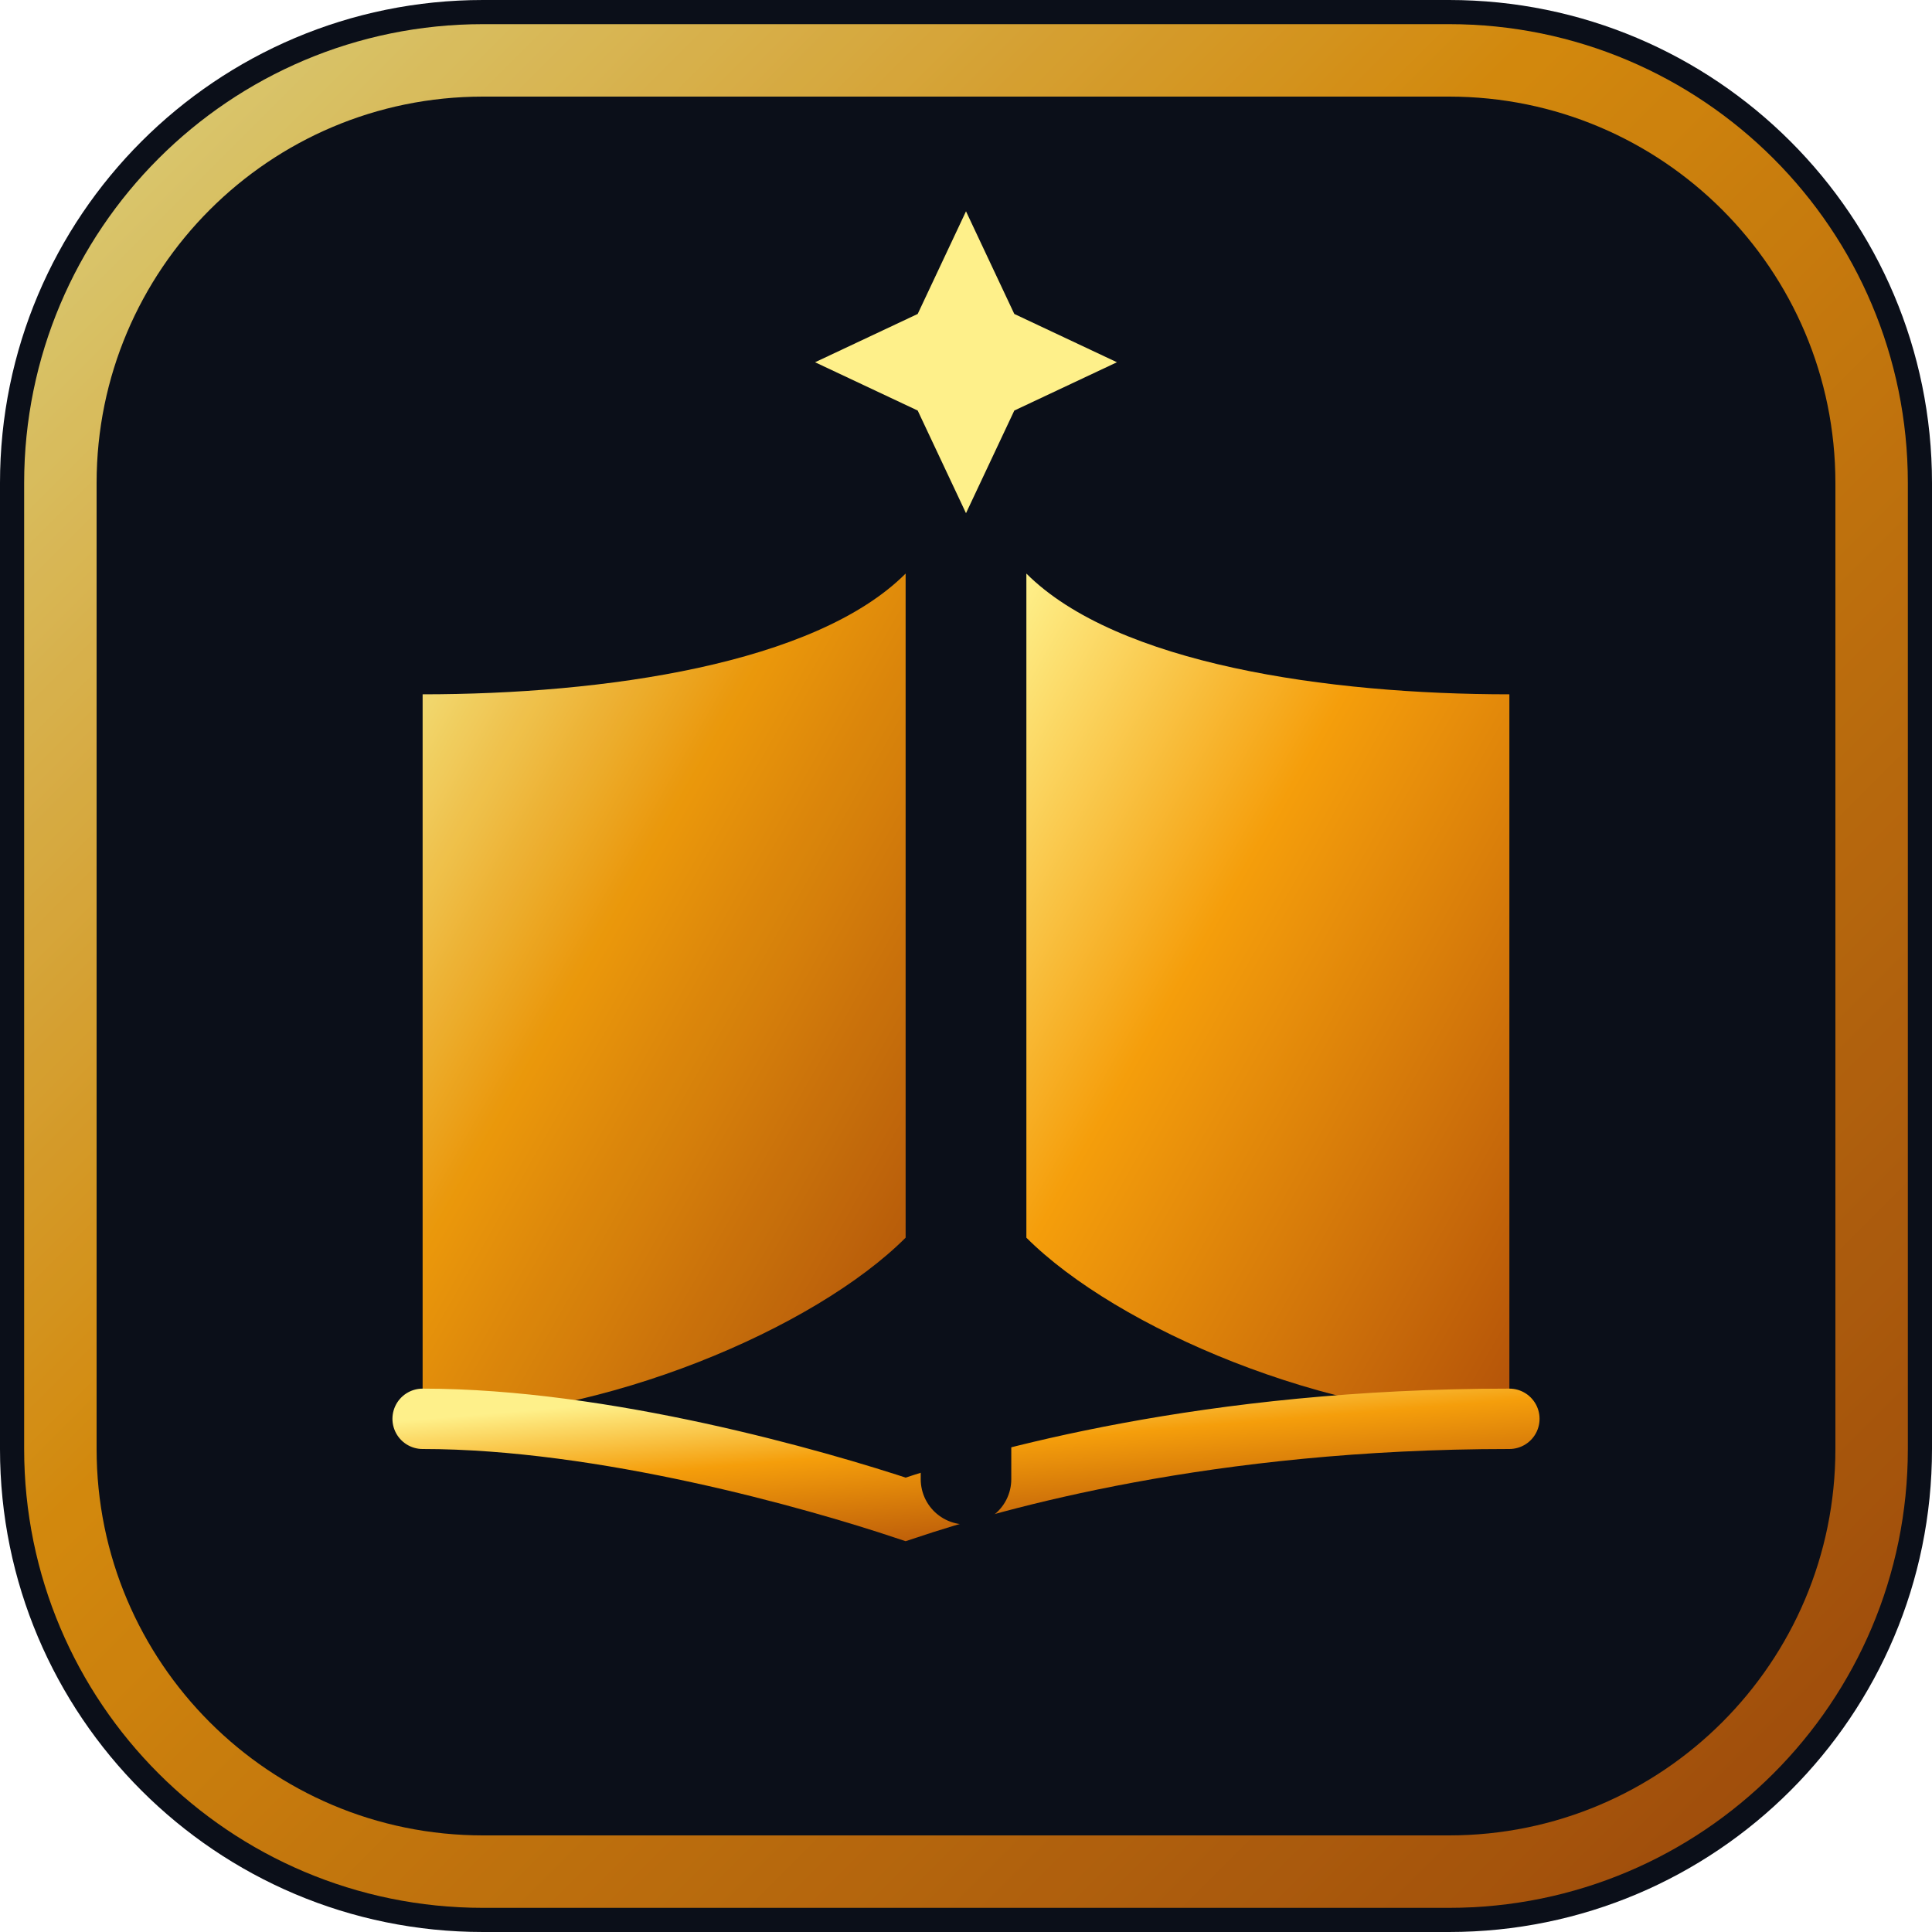
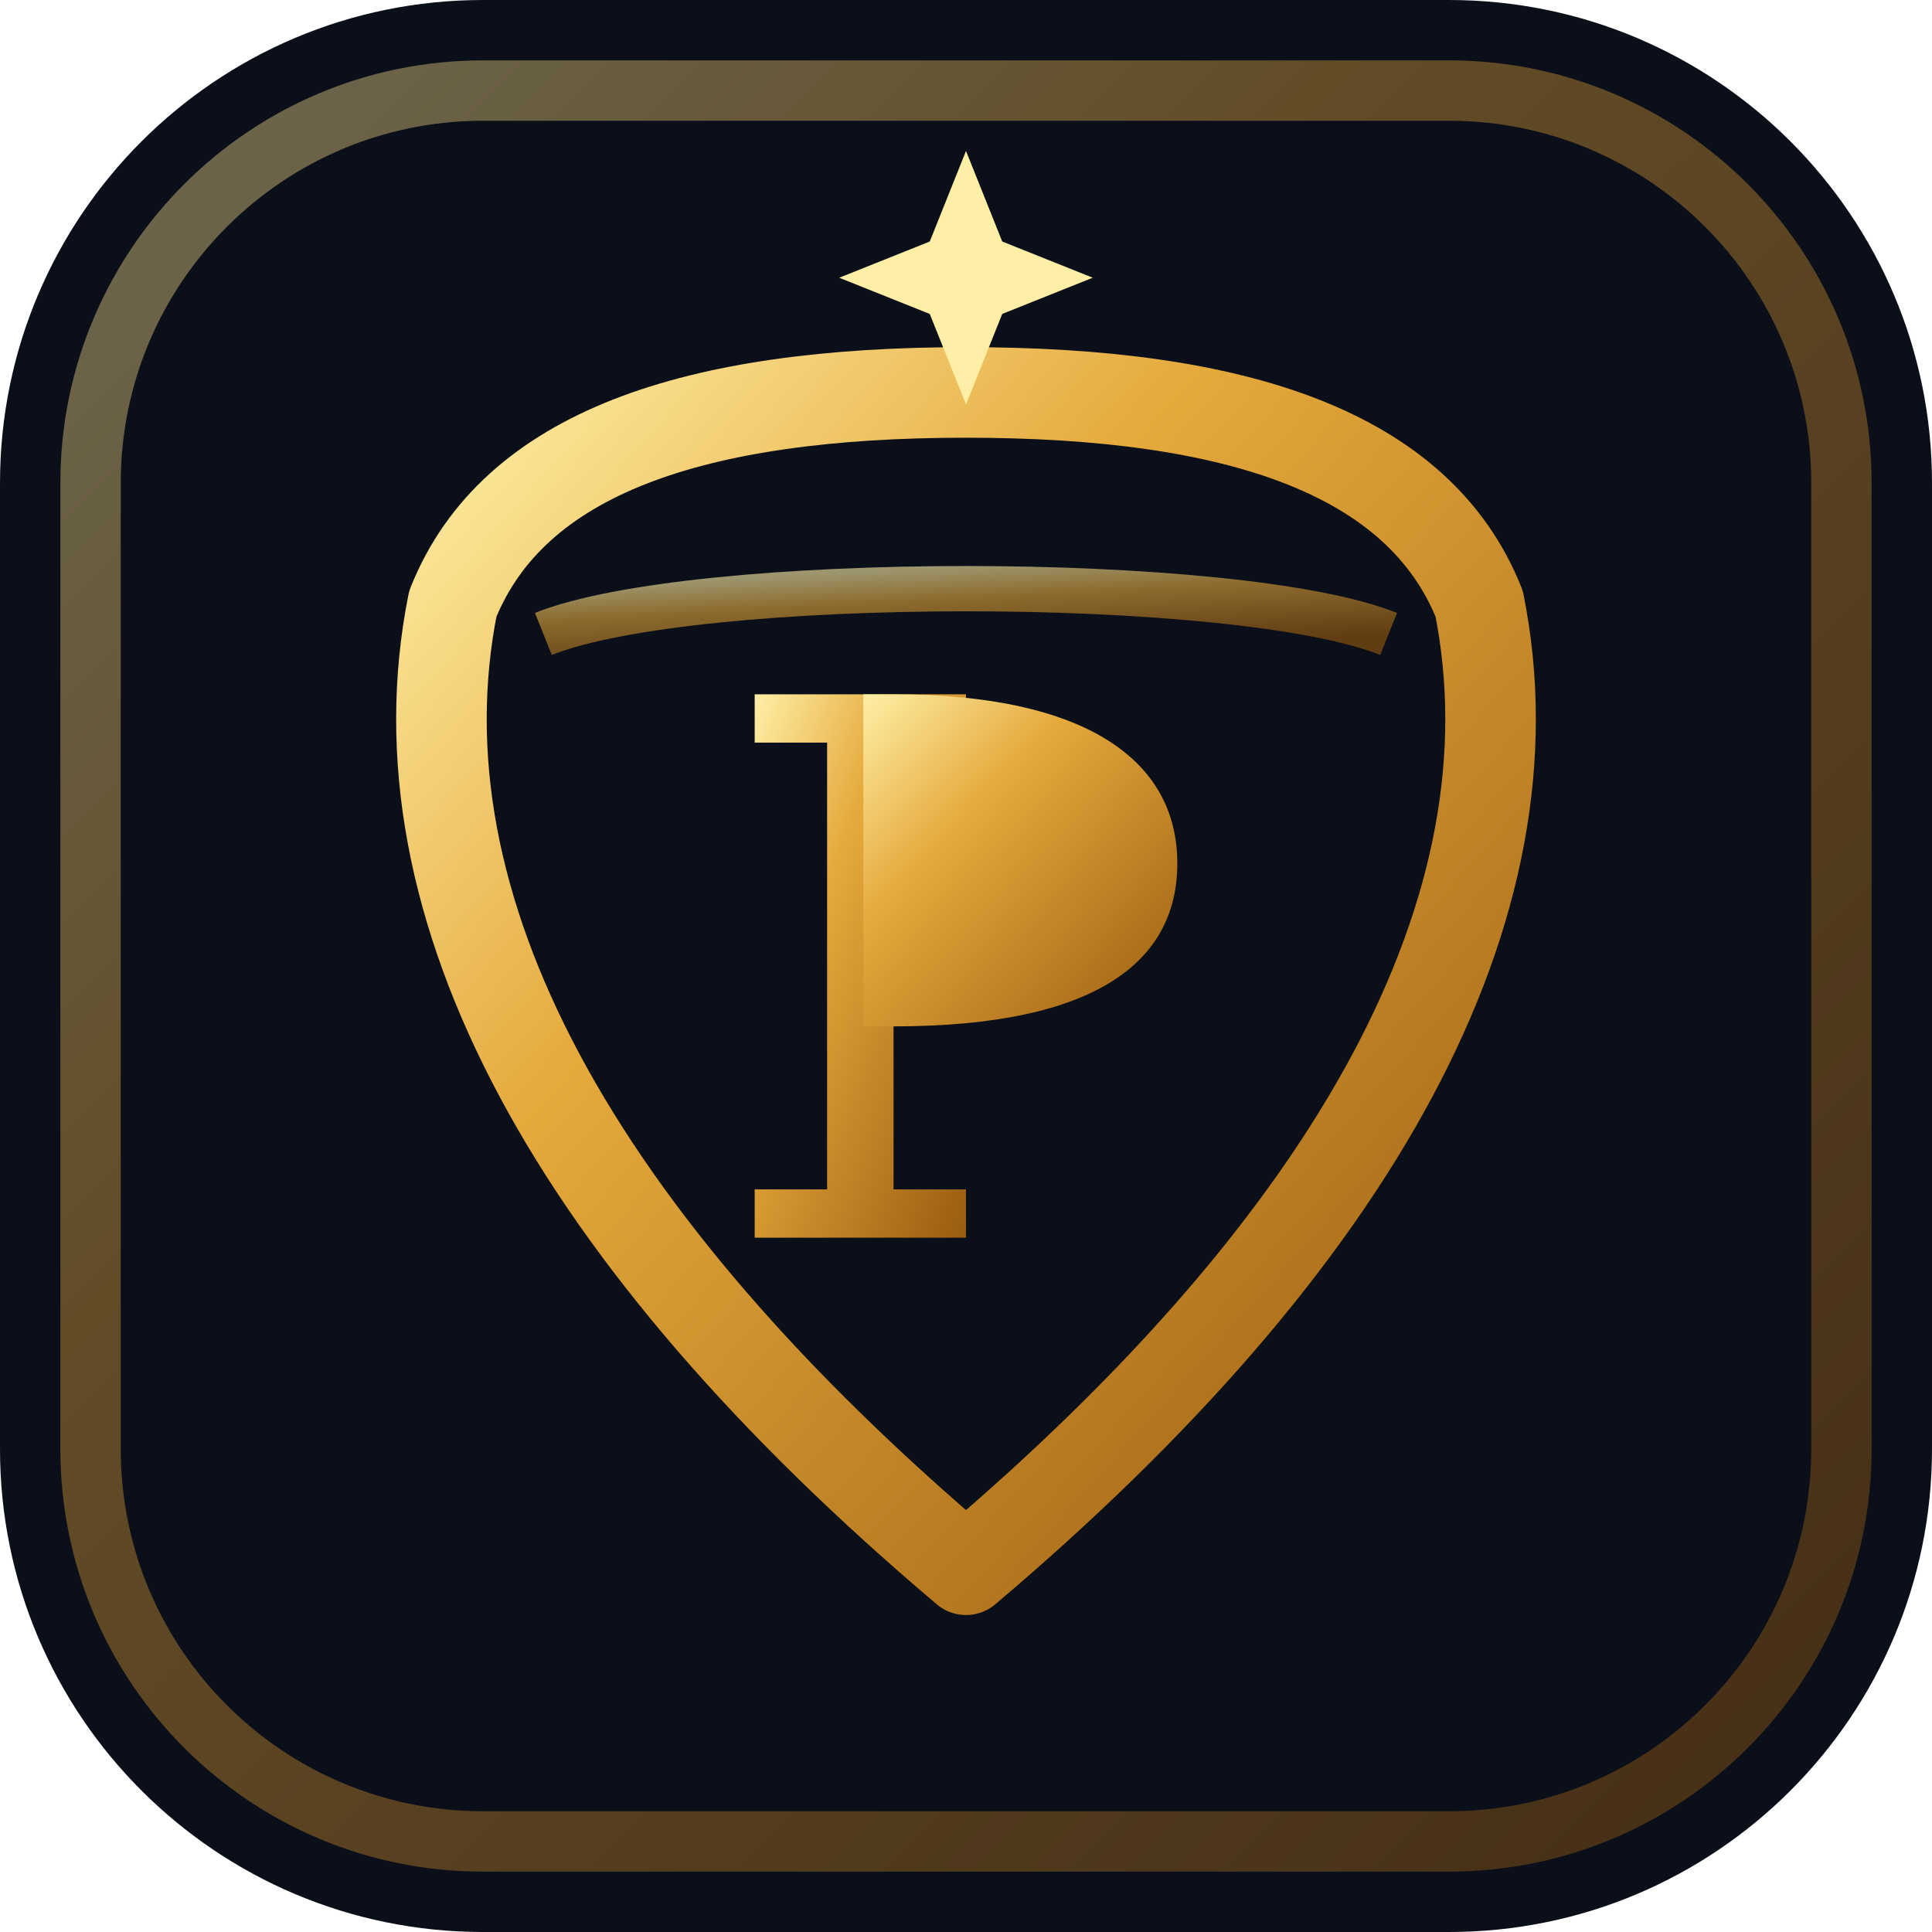
<svg xmlns="http://www.w3.org/2000/svg" viewBox="0 0 32 32">
  <defs>
    <linearGradient id="gold-gradient" x1="0%" y1="0%" x2="100%" y2="100%">
-       <stop offset="0%" stop-color="#fef08a" />
-       <stop offset="40%" stop-color="#f59e0b" />
-       <stop offset="100%" stop-color="#b45309" />
+       <stop offset="0%" stop-color="#FFEFA6" />
+       <stop offset="35%" stop-color="#E5A93C" />
+       <stop offset="100%" stop-color="#9A5C0F" />
    </linearGradient>
  </defs>
  <rect width="32" height="32" rx="8" fill="#0b0f19" />
-   <rect x="1" y="1" width="30" height="30" rx="7" fill="none" stroke="url(#gold-gradient)" stroke-width="1.2" opacity="0.85" />
-   <path d="M7 23.5C10 23.5 13.5 22 15 20.5V9.5C13.5 11 10 11.5 7 11.5V23.5Z" fill="url(#gold-gradient)" opacity="0.95" />
-   <path d="M25 23.5C22 23.5 18.5 22 17 20.5V9.5C18.5 11 22 11.5 25 11.5V23.5Z" fill="url(#gold-gradient)" />
-   <path d="M7 23.5C10 23.5 13.5 24.5 15 25C16.5 24.5 20 23.5 25 23.5" fill="none" stroke="url(#gold-gradient)" stroke-width="1" stroke-linecap="round" />
-   <path d="M16 9.5V24.5" stroke="#0b0f19" stroke-width="1.5" stroke-linecap="round" />
-   <path d="M16 3.5L16.8 5.2L18.5 6L16.8 6.8L16 8.5L15.2 6.8L13.5 6L15.2 5.2Z" fill="#fef08a" />
+   <rect x="1.5" y="1.5" width="29" height="29" rx="6.5" fill="none" stroke="url(#gold-gradient)" stroke-width="1" opacity="0.4" />
+   <path d="M 16 6.5 C 20.5 6.5, 23.5 7.5, 24.5 10 C 25.5 15, 22.5 20.5, 16 26 C 9.5 20.5, 6.5 15, 7.5 10 C 8.5 7.5, 11.5 6.5, 16 6.5 Z" fill="none" stroke="url(#gold-gradient)" stroke-width="1.5" stroke-linejoin="round" />
+   <path d="M 9 10.5 C 11.5 9.5, 20.5 9.5, 23 10.5" fill="none" stroke="url(#gold-gradient)" stroke-width="0.75" opacity="0.6" />
+   <g fill="url(#gold-gradient)">
+     <path d="M 12.5 11.5 h 3.5 v 0.8 h -1.2 v 7.4 h 1.2 v 0.8 h -3.5 v -0.8 h 1.2 v -7.4 h -1.2 z" />
+     <path d="M 14.8 11.5 c 3.2 0, 4.7 1.1, 4.7 2.8 c 0 1.6, -1.3 2.7, -4.7 2.7 h -0.5 v -5.5 z" />
+   </g>
+   <path d="M 16 2.5 L 16.6 4 L 18.1 4.6 L 16.6 5.2 L 16 6.7 L 15.4 5.2 L 13.9 4.6 L 15.4 4 Z" fill="#FFEFA6" />
</svg>
